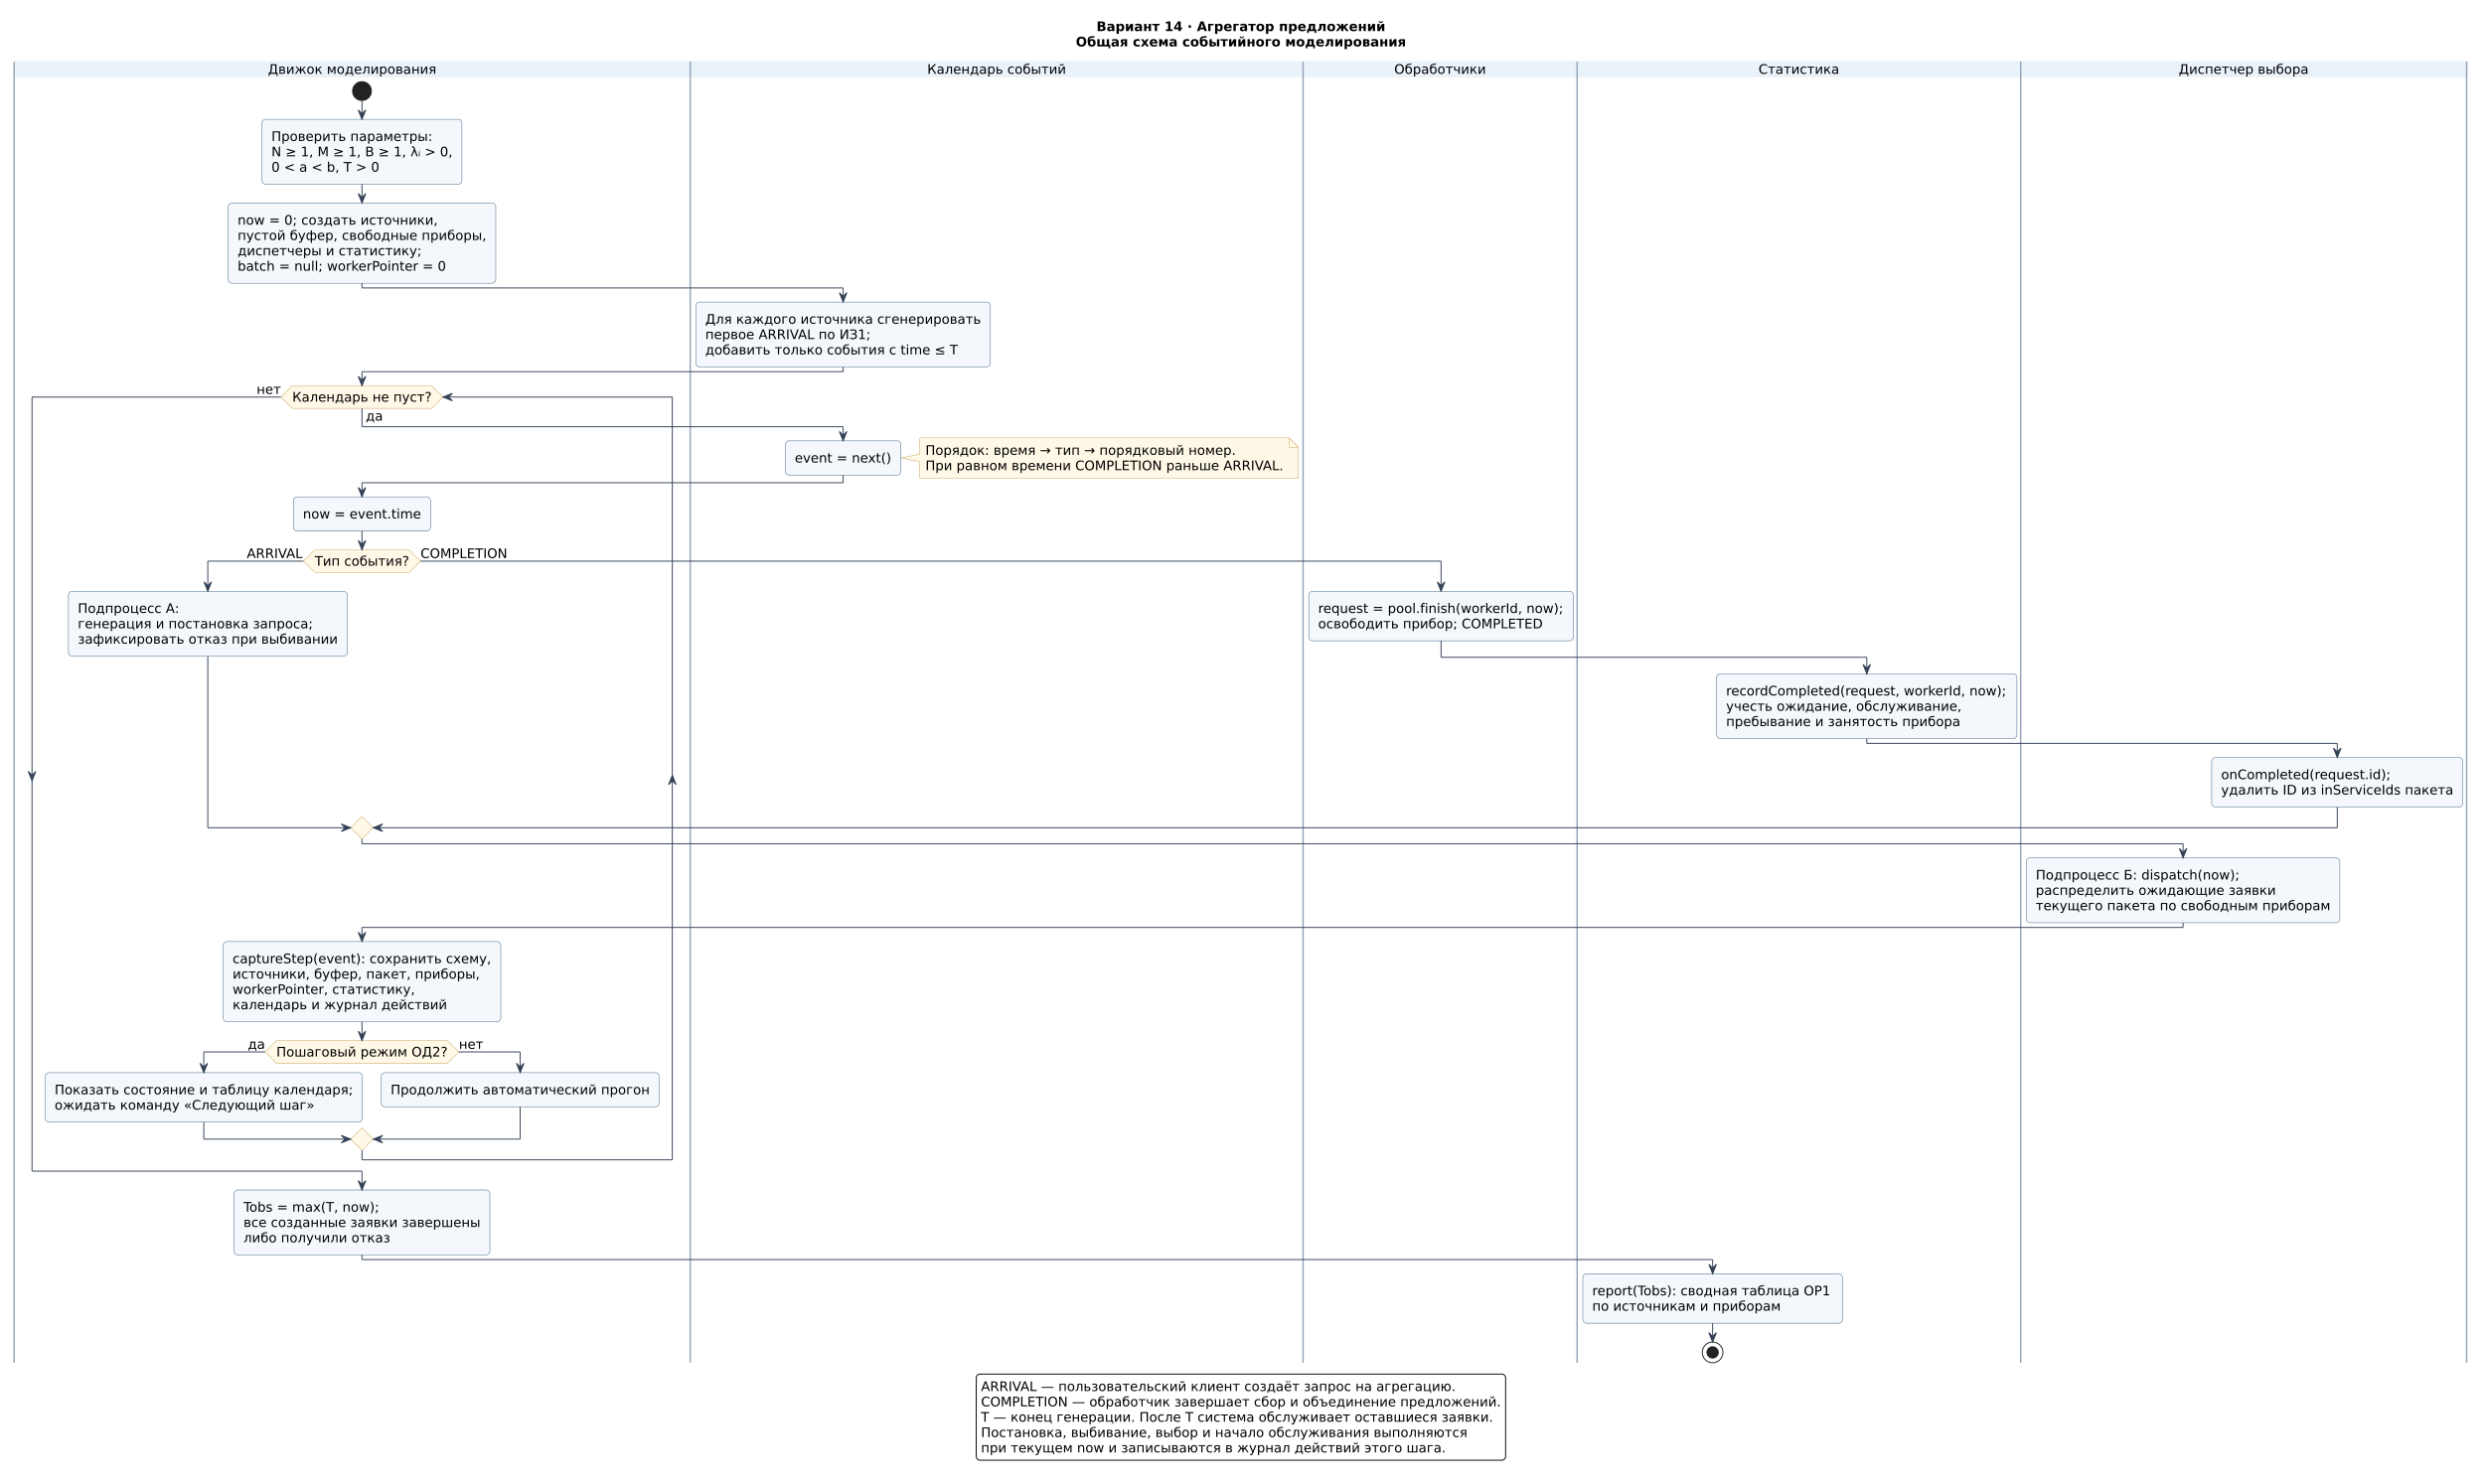
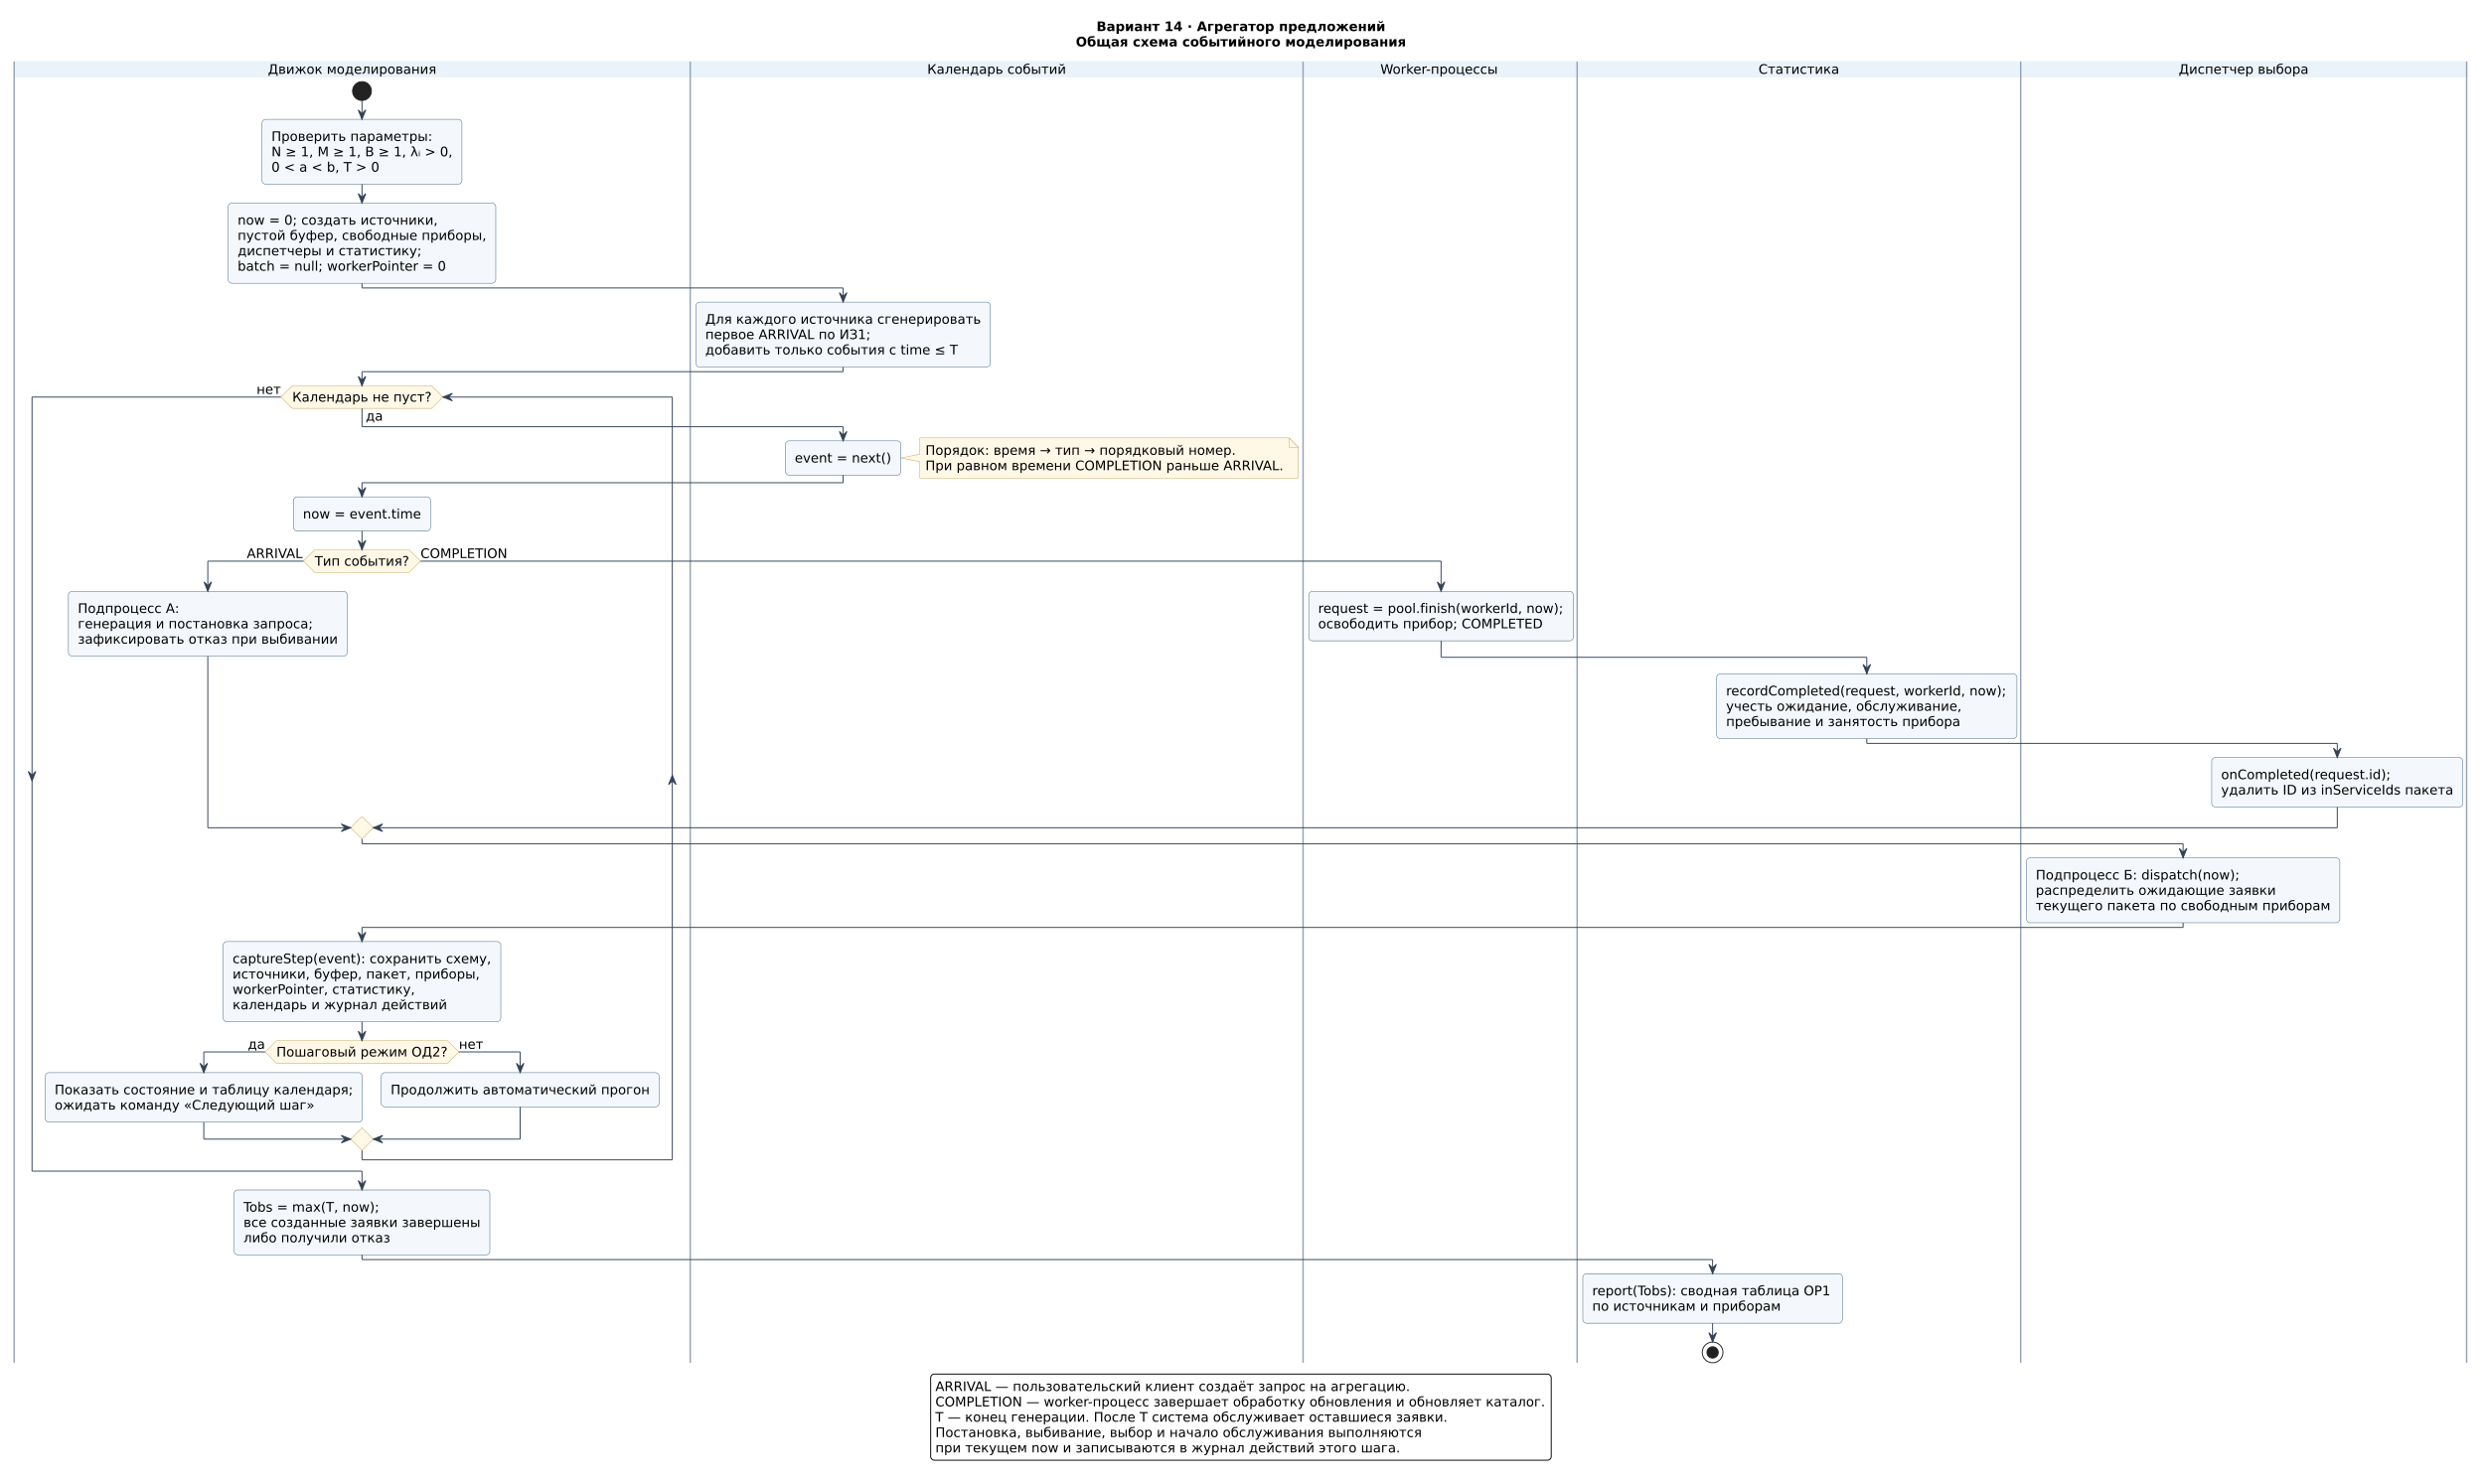
<svg xmlns="http://www.w3.org/2000/svg" contentStyleType="text/css" data-diagram-type="ACTIVITY" height="1575px" preserveAspectRatio="none" style="width:2637px;height:1575px;background:#FFFFFF;" version="1.1" viewBox="0 0 2637 1575" width="2637px" zoomAndPan="magnify">
  <defs />
  <g>
    <g class="title" data-source-line="22">
      <text fill="#000000" font-family="DejaVu Sans" font-size="14" font-weight="bold" lengthAdjust="spacing" textLength="306.749" x="1163.999" y="32.995">Вариант 14 · Агрегатор предложений</text>
      <text fill="#000000" font-family="DejaVu Sans" font-size="14" font-weight="bold" lengthAdjust="spacing" textLength="350.581" x="1142.083" y="49.292">Общая схема событийного моделирования</text>
    </g>
    <rect fill="#EAF2FA" height="16.297" style="stroke:#EAF2FA;stroke-width:1;" width="2604.748" x="15" y="65.395" />
    <ellipse cx="384.279" cy="96.692" fill="#222222" rx="10" ry="10" style="stroke:#222222;stroke-width:1;" />
    <rect fill="#F4F8FC" height="68.891" rx="4" ry="4" style="stroke:#3C6382;stroke-width:0.5;" width="212.247" x="278.156" y="126.692" />
    <text fill="#000000" font-family="DejaVu Sans" font-size="14" lengthAdjust="spacing" textLength="170.871" x="288.156" y="149.688">Проверить параметры:</text>
    <text fill="#000000" font-family="DejaVu Sans" font-size="14" lengthAdjust="spacing" textLength="192.247" x="288.156" y="165.984">N ≥ 1, M ≥ 1, B ≥ 1, λᵢ &gt; 0,</text>
    <text fill="#000000" font-family="DejaVu Sans" font-size="14" lengthAdjust="spacing" textLength="114.625" x="288.156" y="182.281">0 &lt; a &lt; b, T &gt; 0</text>
    <rect fill="#F4F8FC" height="85.188" rx="4" ry="4" style="stroke:#3C6382;stroke-width:0.5;" width="284.086" x="242.236" y="215.583" />
    <text fill="#000000" font-family="DejaVu Sans" font-size="14" lengthAdjust="spacing" textLength="212.461" x="252.236" y="238.578">now = 0; создать источники,</text>
    <text fill="#000000" font-family="DejaVu Sans" font-size="14" lengthAdjust="spacing" textLength="264.086" x="252.236" y="254.875">пустой буфер, свободные приборы,</text>
    <text fill="#000000" font-family="DejaVu Sans" font-size="14" lengthAdjust="spacing" textLength="195.316" x="252.236" y="271.172">диспетчеры и статистику;</text>
    <text fill="#000000" font-family="DejaVu Sans" font-size="14" lengthAdjust="spacing" textLength="222.264" x="252.236" y="287.469">batch = null; workerPointer = 0</text>
    <rect fill="#F4F8FC" height="36.297" rx="4" ry="4" style="stroke:#3C6382;stroke-width:0.5;" width="145.474" x="311.542" y="527.602" />
    <text fill="#000000" font-family="DejaVu Sans" font-size="14" lengthAdjust="spacing" textLength="125.474" x="321.542" y="550.597">now = event.time</text>
    <polygon fill="#FFF8E7" points="334.124,583.898,434.434,583.898,446.434,595.898,434.434,607.898,334.124,607.898,322.124,595.898,334.124,583.898" style="stroke:#C9A75A;stroke-width:0.5;" />
    <text fill="#000000" font-family="DejaVu Sans" font-size="14" lengthAdjust="spacing" textLength="100.311" x="334.124" y="600.745">Тип события?</text>
    <text fill="#000000" font-family="DejaVu Sans" font-size="14" lengthAdjust="spacing" textLength="60.115" x="262.009" y="592.597">ARRIVAL</text>
    <text fill="#000000" font-family="DejaVu Sans" font-size="14" lengthAdjust="spacing" textLength="92.135" x="446.434" y="592.597">COMPLETION</text>
    <rect fill="#F4F8FC" height="68.891" rx="4" ry="4" style="stroke:#3C6382;stroke-width:0.5;" width="295.94" x="72.637" y="627.898" />
    <text fill="#000000" font-family="DejaVu Sans" font-size="14" lengthAdjust="spacing" textLength="107.659" x="82.637" y="650.894">Подпроцесс А:</text>
    <text fill="#000000" font-family="DejaVu Sans" font-size="14" lengthAdjust="spacing" textLength="249.477" x="82.637" y="667.19">генерация и постановка запроса;</text>
    <text fill="#000000" font-family="DejaVu Sans" font-size="14" lengthAdjust="spacing" textLength="275.94" x="82.637" y="683.487">зафиксировать отказ при выбивании</text>
    <polygon fill="#FFF8E7" points="384.279,866.977,396.279,878.977,384.279,890.977,372.279,878.977,384.279,866.977" style="stroke:#C9A75A;stroke-width:0.5;" />
    <rect fill="#F4F8FC" height="85.188" rx="4" ry="4" style="stroke:#3C6382;stroke-width:0.5;" width="294.75" x="236.904" y="999.867" />
    <text fill="#000000" font-family="DejaVu Sans" font-size="14" lengthAdjust="spacing" textLength="274.75" x="246.904" y="1022.862">captureStep(event): сохранить схему,</text>
    <text fill="#000000" font-family="DejaVu Sans" font-size="14" lengthAdjust="spacing" textLength="262.37" x="246.904" y="1039.159">источники, буфер, пакет, приборы,</text>
    <text fill="#000000" font-family="DejaVu Sans" font-size="14" lengthAdjust="spacing" textLength="194.606" x="246.904" y="1055.456">workerPointer, статистику,</text>
    <text fill="#000000" font-family="DejaVu Sans" font-size="14" lengthAdjust="spacing" textLength="227.753" x="246.904" y="1071.753">календарь и журнал действий</text>
    <polygon fill="#FFF8E7" points="293.392,1105.055,475.166,1105.055,487.166,1117.055,475.166,1129.055,293.392,1129.055,281.392,1117.055,293.392,1105.055" style="stroke:#C9A75A;stroke-width:0.5;" />
    <text fill="#000000" font-family="DejaVu Sans" font-size="14" lengthAdjust="spacing" textLength="181.774" x="293.392" y="1121.901">Пошаговый режим ОД2?</text>
    <text fill="#000000" font-family="DejaVu Sans" font-size="14" lengthAdjust="spacing" textLength="18.259" x="263.133" y="1113.753">да</text>
    <text fill="#000000" font-family="DejaVu Sans" font-size="14" lengthAdjust="spacing" textLength="25.922" x="487.166" y="1113.753">нет</text>
    <rect fill="#F4F8FC" height="52.594" rx="4" ry="4" style="stroke:#3C6382;stroke-width:0.5;" width="336.688" x="48" y="1139.055" />
    <text fill="#000000" font-family="DejaVu Sans" font-size="14" lengthAdjust="spacing" textLength="316.688" x="58" y="1162.05">Показать состояние и таблицу календаря;</text>
    <text fill="#000000" font-family="DejaVu Sans" font-size="14" lengthAdjust="spacing" textLength="275.919" x="58" y="1178.347">ожидать команду «Следующий шаг»</text>
    <rect fill="#F4F8FC" height="36.297" rx="4" ry="4" style="stroke:#3C6382;stroke-width:0.5;" width="295.051" x="404.688" y="1139.055" />
    <text fill="#000000" font-family="DejaVu Sans" font-size="14" lengthAdjust="spacing" textLength="275.051" x="414.688" y="1162.05">Продолжить автоматический прогон</text>
    <polygon fill="#FFF8E7" points="384.279,1197.648,396.279,1209.648,384.279,1221.648,372.279,1209.648,384.279,1197.648" style="stroke:#C9A75A;stroke-width:0.5;" />
    <polygon fill="#FFF8E7" points="310.27,409.661,458.288,409.661,470.288,421.661,458.288,433.661,310.27,433.661,298.27,421.661,310.27,409.661" style="stroke:#C9A75A;stroke-width:0.5;" />
    <text fill="#000000" font-family="DejaVu Sans" font-size="14" lengthAdjust="spacing" textLength="18.259" x="388.279" y="446.656">да</text>
    <text fill="#000000" font-family="DejaVu Sans" font-size="14" lengthAdjust="spacing" textLength="148.019" x="310.27" y="426.508">Календарь не пуст?</text>
    <text fill="#000000" font-family="DejaVu Sans" font-size="14" lengthAdjust="spacing" textLength="25.922" x="272.348" y="418.359">нет</text>
    <rect fill="#F4F8FC" height="68.891" rx="4" ry="4" style="stroke:#3C6382;stroke-width:0.5;" width="271.508" x="248.525" y="1263.648" />
    <text fill="#000000" font-family="DejaVu Sans" font-size="14" lengthAdjust="spacing" textLength="146.412" x="258.525" y="1286.644">Tobs = max(T, now);</text>
    <text fill="#000000" font-family="DejaVu Sans" font-size="14" lengthAdjust="spacing" textLength="251.508" x="258.525" y="1302.94">все созданные заявки завершены</text>
    <text fill="#000000" font-family="DejaVu Sans" font-size="14" lengthAdjust="spacing" textLength="155.716" x="258.525" y="1319.237">либо получили отказ</text>
    <line style="stroke:#94A3B8;stroke-width:1.5;" x1="15" x2="15" y1="65.395" y2="1447.133" />
    <rect fill="#F4F8FC" height="68.891" rx="4" ry="4" style="stroke:#3C6382;stroke-width:0.5;" width="312.653" x="738.739" y="320.771" />
    <text fill="#000000" font-family="DejaVu Sans" font-size="14" lengthAdjust="spacing" textLength="292.653" x="748.739" y="343.766">Для каждого источника сгенерировать</text>
    <text fill="#000000" font-family="DejaVu Sans" font-size="14" lengthAdjust="spacing" textLength="176.34" x="748.739" y="360.062">первое ARRIVAL по ИЗ1;</text>
    <text fill="#000000" font-family="DejaVu Sans" font-size="14" lengthAdjust="spacing" textLength="268.092" x="748.739" y="376.359">добавить только события с time ≤ T</text>
    <path d="M976.411,465.008 L976.411,482.305 L956.411,486.305 L976.411,490.305 L976.411,507.602 A0,0 0 0 0 976.411,507.602 L1378.343,507.602 A0,0 0 0 0 1378.343,507.602 L1378.343,475.008 L1368.343,465.008 L976.411,465.008 A0,0 0 0 0 976.411,465.008" fill="#FFF8E7" style="stroke:#C9A75A;stroke-width:0.5;" />
    <path d="M1368.343,465.008 L1368.343,475.008 L1378.343,475.008 L1368.343,465.008" fill="#FFF8E7" style="stroke:#C9A75A;stroke-width:0.5;" />
    <text fill="#000000" font-family="DejaVu Sans" font-size="14" lengthAdjust="spacing" textLength="329.485" x="982.411" y="483.003">Порядок: время → тип → порядковый номер.</text>
    <text fill="#000000" font-family="DejaVu Sans" font-size="14" lengthAdjust="spacing" textLength="380.933" x="982.411" y="499.3">При равном времени COMPLETION раньше ARRIVAL.</text>
    <rect fill="#F4F8FC" height="36.297" rx="4" ry="4" style="stroke:#3C6382;stroke-width:0.5;" width="122.689" x="833.721" y="468.156" />
    <text fill="#000000" font-family="DejaVu Sans" font-size="14" lengthAdjust="spacing" textLength="102.689" x="843.721" y="491.151">event = next()</text>
    <line style="stroke:#94A3B8;stroke-width:1.5;" x1="732.739" x2="732.739" y1="65.395" y2="1447.133" />
    <rect fill="#F4F8FC" height="52.594" rx="4" ry="4" style="stroke:#3C6382;stroke-width:0.5;" width="280.955" x="1389.343" y="627.898" />
    <text fill="#000000" font-family="DejaVu Sans" font-size="14" lengthAdjust="spacing" textLength="260.955" x="1399.343" y="650.894">request = pool.finish(workerId, now);</text>
    <text fill="#000000" font-family="DejaVu Sans" font-size="14" lengthAdjust="spacing" textLength="238.444" x="1399.343" y="667.19">освободить прибор; COMPLETED</text>
    <line style="stroke:#94A3B8;stroke-width:1.5;" x1="1383.343" x2="1383.343" y1="65.395" y2="1447.133" />
    <rect fill="#F4F8FC" height="68.891" rx="4" ry="4" style="stroke:#3C6382;stroke-width:0.5;" width="318.751" x="1822.393" y="715.492" />
    <text fill="#000000" font-family="DejaVu Sans" font-size="14" lengthAdjust="spacing" textLength="298.751" x="1832.393" y="738.487">recordCompleted(request, workerId, now);</text>
    <text fill="#000000" font-family="DejaVu Sans" font-size="14" lengthAdjust="spacing" textLength="250.011" x="1832.393" y="754.784">учесть ожидание, обслуживание,</text>
    <text fill="#000000" font-family="DejaVu Sans" font-size="14" lengthAdjust="spacing" textLength="248.712" x="1832.393" y="771.081">пребывание и занятость прибора</text>
    <rect fill="#F4F8FC" height="52.594" rx="4" ry="4" style="stroke:#3C6382;stroke-width:0.5;" width="275.596" x="1680.298" y="1352.539" />
    <text fill="#000000" font-family="DejaVu Sans" font-size="14" lengthAdjust="spacing" textLength="255.596" x="1690.298" y="1375.534">report(Tobs): сводная таблица ОР1</text>
    <text fill="#000000" font-family="DejaVu Sans" font-size="14" lengthAdjust="spacing" textLength="200.17" x="1690.298" y="1391.831">по источникам и приборам</text>
    <ellipse cx="1818.096" cy="1436.133" fill="none" rx="11" ry="11" style="stroke:#222222;stroke-width:1;" />
    <ellipse cx="1818.096" cy="1436.133" fill="#222222" rx="6" ry="6" style="stroke:#222222;stroke-width:1;" />
    <line style="stroke:#94A3B8;stroke-width:1.5;" x1="1674.298" x2="1674.298" y1="65.395" y2="1447.133" />
    <rect fill="#F4F8FC" height="52.594" rx="4" ry="4" style="stroke:#3C6382;stroke-width:0.5;" width="266.6" x="2347.923" y="804.383" />
    <text fill="#000000" font-family="DejaVu Sans" font-size="14" lengthAdjust="spacing" textLength="180.189" x="2357.923" y="827.378">onCompleted(request.id);</text>
    <text fill="#000000" font-family="DejaVu Sans" font-size="14" lengthAdjust="spacing" textLength="246.6" x="2357.923" y="843.675">удалить ID из inServiceIds пакета</text>
    <rect fill="#F4F8FC" height="68.891" rx="4" ry="4" style="stroke:#3C6382;stroke-width:0.5;" width="332.812" x="2151.144" y="910.977" />
    <text fill="#000000" font-family="DejaVu Sans" font-size="14" lengthAdjust="spacing" textLength="216.262" x="2161.144" y="933.972">Подпроцесс Б: dispatch(now);</text>
    <text fill="#000000" font-family="DejaVu Sans" font-size="14" lengthAdjust="spacing" textLength="254.933" x="2161.144" y="950.269">распределить ожидающие заявки</text>
    <text fill="#000000" font-family="DejaVu Sans" font-size="14" lengthAdjust="spacing" textLength="312.812" x="2161.144" y="966.565">текущего пакета по свободным приборам</text>
    <line style="stroke:#94A3B8;stroke-width:1.5;" x1="2145.144" x2="2145.144" y1="65.395" y2="1447.133" />
    <line style="stroke:#94A3B8;stroke-width:1.5;" x1="2618.523" x2="2618.523" y1="65.395" y2="1447.133" />
    <line style="stroke:#334155;stroke-width:1;" x1="384.279" x2="384.279" y1="106.692" y2="126.692" />
    <polygon fill="#334155" points="380.279,116.692,384.279,126.692,388.279,116.692,384.279,120.692" style="stroke:#334155;stroke-width:1;" />
    <line style="stroke:#334155;stroke-width:1;" x1="384.279" x2="384.279" y1="195.583" y2="215.583" />
    <polygon fill="#334155" points="380.279,205.583,384.279,215.583,388.279,205.583,384.279,209.583" style="stroke:#334155;stroke-width:1;" />
    <line style="stroke:#334155;stroke-width:1;" x1="322.124" x2="220.606" y1="595.898" y2="595.898" />
    <line style="stroke:#334155;stroke-width:1;" x1="220.606" x2="220.606" y1="595.898" y2="627.898" />
    <polygon fill="#334155" points="216.606,617.898,220.606,627.898,224.606,617.898,220.606,621.898" style="stroke:#334155;stroke-width:1;" />
    <line style="stroke:#334155;stroke-width:1;" x1="220.606" x2="220.606" y1="696.789" y2="878.977" />
    <line style="stroke:#334155;stroke-width:1;" x1="220.606" x2="372.279" y1="878.977" y2="878.977" />
    <polygon fill="#334155" points="362.279,874.977,372.279,878.977,362.279,882.977,366.279,878.977" style="stroke:#334155;stroke-width:1;" />
    <line style="stroke:#334155;stroke-width:1;" x1="384.279" x2="384.279" y1="563.898" y2="583.898" />
    <polygon fill="#334155" points="380.279,573.898,384.279,583.898,388.279,573.898,384.279,577.898" style="stroke:#334155;stroke-width:1;" />
    <line style="stroke:#334155;stroke-width:1;" x1="281.392" x2="216.344" y1="1117.055" y2="1117.055" />
    <line style="stroke:#334155;stroke-width:1;" x1="216.344" x2="216.344" y1="1117.055" y2="1139.055" />
    <polygon fill="#334155" points="212.344,1129.055,216.344,1139.055,220.344,1129.055,216.344,1133.055" style="stroke:#334155;stroke-width:1;" />
    <line style="stroke:#334155;stroke-width:1;" x1="487.166" x2="552.214" y1="1117.055" y2="1117.055" />
    <line style="stroke:#334155;stroke-width:1;" x1="552.214" x2="552.214" y1="1117.055" y2="1139.055" />
    <polygon fill="#334155" points="548.214,1129.055,552.214,1139.055,556.214,1129.055,552.214,1133.055" style="stroke:#334155;stroke-width:1;" />
    <line style="stroke:#334155;stroke-width:1;" x1="216.344" x2="216.344" y1="1191.648" y2="1209.648" />
    <line style="stroke:#334155;stroke-width:1;" x1="216.344" x2="372.279" y1="1209.648" y2="1209.648" />
    <polygon fill="#334155" points="362.279,1205.648,372.279,1209.648,362.279,1213.648,366.279,1209.648" style="stroke:#334155;stroke-width:1;" />
    <line style="stroke:#334155;stroke-width:1;" x1="552.214" x2="552.214" y1="1175.352" y2="1209.648" />
    <line style="stroke:#334155;stroke-width:1;" x1="552.214" x2="396.279" y1="1209.648" y2="1209.648" />
    <polygon fill="#334155" points="406.279,1205.648,396.279,1209.648,406.279,1213.648,402.279,1209.648" style="stroke:#334155;stroke-width:1;" />
    <line style="stroke:#334155;stroke-width:1;" x1="384.279" x2="384.279" y1="1085.055" y2="1105.055" />
    <polygon fill="#334155" points="380.279,1095.055,384.279,1105.055,388.279,1095.055,384.279,1099.055" style="stroke:#334155;stroke-width:1;" />
    <line style="stroke:#334155;stroke-width:1;" x1="384.279" x2="384.279" y1="1221.648" y2="1231.648" />
    <line style="stroke:#334155;stroke-width:1;" x1="384.279" x2="713.739" y1="1231.648" y2="1231.648" />
    <polygon fill="#334155" points="709.739,833.18,713.739,823.18,717.739,833.18,713.739,829.18" style="stroke:#334155;stroke-width:1;" />
    <line style="stroke:#334155;stroke-width:1;" x1="713.739" x2="713.739" y1="421.661" y2="1231.648" />
    <line style="stroke:#334155;stroke-width:1;" x1="713.739" x2="470.288" y1="421.661" y2="421.661" />
    <polygon fill="#334155" points="480.288,417.661,470.288,421.661,480.288,425.661,476.288,421.661" style="stroke:#334155;stroke-width:1;" />
    <line style="stroke:#334155;stroke-width:1;" x1="298.27" x2="34" y1="421.661" y2="421.661" />
    <polygon fill="#334155" points="30,819.18,34,829.18,38,819.18,34,823.18" style="stroke:#334155;stroke-width:1;" />
    <line style="stroke:#334155;stroke-width:1;" x1="34" x2="34" y1="421.661" y2="1243.648" />
    <line style="stroke:#334155;stroke-width:1;" x1="34" x2="384.279" y1="1243.648" y2="1243.648" />
    <line style="stroke:#334155;stroke-width:1;" x1="384.279" x2="384.279" y1="1243.648" y2="1263.648" />
    <polygon fill="#334155" points="380.279,1253.648,384.279,1263.648,388.279,1253.648,384.279,1257.648" style="stroke:#334155;stroke-width:1;" />
    <line style="stroke:#334155;stroke-width:1;" x1="1818.096" x2="1818.096" y1="1405.133" y2="1425.133" />
    <polygon fill="#334155" points="1814.096,1415.133,1818.096,1425.133,1822.096,1415.133,1818.096,1419.133" style="stroke:#334155;stroke-width:1;" />
    <line style="stroke:#334155;stroke-width:1;" x1="384.279" x2="384.279" y1="300.771" y2="305.771" />
    <line style="stroke:#334155;stroke-width:1;" x1="384.279" x2="895.066" y1="305.771" y2="305.771" />
    <line style="stroke:#334155;stroke-width:1;" x1="895.066" x2="895.066" y1="305.771" y2="320.771" />
    <polygon fill="#334155" points="891.066,310.771,895.066,320.771,899.066,310.771,895.066,314.771" style="stroke:#334155;stroke-width:1;" />
    <line style="stroke:#334155;stroke-width:1;" x1="895.066" x2="895.066" y1="504.453" y2="512.602" />
    <line style="stroke:#334155;stroke-width:1;" x1="895.066" x2="384.279" y1="512.602" y2="512.602" />
    <line style="stroke:#334155;stroke-width:1;" x1="384.279" x2="384.279" y1="512.602" y2="527.602" />
    <polygon fill="#334155" points="380.279,517.602,384.279,527.602,388.279,517.602,384.279,521.602" style="stroke:#334155;stroke-width:1;" />
    <line style="stroke:#334155;stroke-width:1;" x1="1529.821" x2="1529.821" y1="680.492" y2="697.992" />
    <line style="stroke:#334155;stroke-width:1;" x1="1529.821" x2="1981.769" y1="697.992" y2="697.992" />
    <line style="stroke:#334155;stroke-width:1;" x1="1981.769" x2="1981.769" y1="697.992" y2="715.492" />
    <polygon fill="#334155" points="1977.769,705.492,1981.769,715.492,1985.769,705.492,1981.769,709.492" style="stroke:#334155;stroke-width:1;" />
    <line style="stroke:#334155;stroke-width:1;" x1="1981.769" x2="1981.769" y1="784.383" y2="789.383" />
    <line style="stroke:#334155;stroke-width:1;" x1="1981.769" x2="2481.223" y1="789.383" y2="789.383" />
    <line style="stroke:#334155;stroke-width:1;" x1="2481.223" x2="2481.223" y1="789.383" y2="804.383" />
    <polygon fill="#334155" points="2477.223,794.383,2481.223,804.383,2485.223,794.383,2481.223,798.383" style="stroke:#334155;stroke-width:1;" />
    <line style="stroke:#334155;stroke-width:1;" x1="446.434" x2="1529.821" y1="595.898" y2="595.898" />
    <line style="stroke:#334155;stroke-width:1;" x1="1529.821" x2="1529.821" y1="595.898" y2="627.898" />
    <polygon fill="#334155" points="1525.821,617.898,1529.821,627.898,1533.821,617.898,1529.821,621.898" style="stroke:#334155;stroke-width:1;" />
    <line style="stroke:#334155;stroke-width:1;" x1="2481.223" x2="2481.223" y1="856.977" y2="878.977" />
    <line style="stroke:#334155;stroke-width:1;" x1="2481.223" x2="396.279" y1="878.977" y2="878.977" />
    <polygon fill="#334155" points="406.279,874.977,396.279,878.977,406.279,882.977,402.279,878.977" style="stroke:#334155;stroke-width:1;" />
    <line style="stroke:#334155;stroke-width:1;" x1="384.279" x2="384.279" y1="890.977" y2="895.977" />
    <line style="stroke:#334155;stroke-width:1;" x1="384.279" x2="2317.55" y1="895.977" y2="895.977" />
    <line style="stroke:#334155;stroke-width:1;" x1="2317.55" x2="2317.55" y1="895.977" y2="910.977" />
    <polygon fill="#334155" points="2313.55,900.977,2317.55,910.977,2321.55,900.977,2317.55,904.977" style="stroke:#334155;stroke-width:1;" />
    <line style="stroke:#334155;stroke-width:1;" x1="2317.55" x2="2317.55" y1="979.867" y2="984.867" />
    <line style="stroke:#334155;stroke-width:1;" x1="2317.55" x2="384.279" y1="984.867" y2="984.867" />
    <line style="stroke:#334155;stroke-width:1;" x1="384.279" x2="384.279" y1="984.867" y2="999.867" />
    <polygon fill="#334155" points="380.279,989.867,384.279,999.867,388.279,989.867,384.279,993.867" style="stroke:#334155;stroke-width:1;" />
    <line style="stroke:#334155;stroke-width:1;" x1="384.279" x2="384.279" y1="433.661" y2="453.156" />
    <line style="stroke:#334155;stroke-width:1;" x1="384.279" x2="895.066" y1="453.156" y2="453.156" />
    <line style="stroke:#334155;stroke-width:1;" x1="895.066" x2="895.066" y1="453.156" y2="468.156" />
    <polygon fill="#334155" points="891.066,458.156,895.066,468.156,899.066,458.156,895.066,462.156" style="stroke:#334155;stroke-width:1;" />
    <line style="stroke:#334155;stroke-width:1;" x1="895.066" x2="895.066" y1="389.661" y2="394.661" />
    <line style="stroke:#334155;stroke-width:1;" x1="895.066" x2="384.279" y1="394.661" y2="394.661" />
    <line style="stroke:#334155;stroke-width:1;" x1="384.279" x2="384.279" y1="394.661" y2="409.661" />
    <polygon fill="#334155" points="380.279,399.661,384.279,409.661,388.279,399.661,384.279,403.661" style="stroke:#334155;stroke-width:1;" />
    <line style="stroke:#334155;stroke-width:1;" x1="384.279" x2="384.279" y1="1332.539" y2="1337.539" />
    <line style="stroke:#334155;stroke-width:1;" x1="384.279" x2="1818.096" y1="1337.539" y2="1337.539" />
    <line style="stroke:#334155;stroke-width:1;" x1="1818.096" x2="1818.096" y1="1337.539" y2="1352.539" />
    <polygon fill="#334155" points="1814.096,1342.539,1818.096,1352.539,1822.096,1342.539,1818.096,1346.539" style="stroke:#334155;stroke-width:1;" />
    <text fill="#000000" font-family="DejaVu Sans" font-size="14" lengthAdjust="spacing" textLength="178.794" x="284.473" y="78.391">Движок моделирования</text>
    <text fill="#000000" font-family="DejaVu Sans" font-size="14" lengthAdjust="spacing" textLength="147.383" x="984.35" y="78.391">Календарь событий</text>
-     <text fill="#000000" font-family="DejaVu Sans" font-size="14" lengthAdjust="spacing" textLength="97.398" x="1480.122" y="78.391">Обработчики</text>
+     <text fill="#000000" font-family="DejaVu Sans" font-size="14" lengthAdjust="spacing" textLength="126.889" x="1465.377" y="78.391">Worker-процессы</text>
    <text fill="#000000" font-family="DejaVu Sans" font-size="14" lengthAdjust="spacing" textLength="85.75" x="1866.846" y="78.391">Статистика</text>
    <text fill="#000000" font-family="DejaVu Sans" font-size="14" lengthAdjust="spacing" textLength="137.847" x="2312.91" y="78.391">Диспетчер выбора</text>
    <g class="legend" data-source-line="63">
-       <rect fill="none" height="91.484" rx="4" ry="4" style="stroke:#000000;stroke-width:1;" width="561.934" x="1036.407" y="1459.133" />
-       <text fill="#000000" font-family="DejaVu Sans" font-size="14" lengthAdjust="spacing" textLength="504.793" x="1041.407" y="1477.128">ARRIVAL — пользовательский клиент создаёт запрос на агрегацию.</text>
-       <text fill="#000000" font-family="DejaVu Sans" font-size="14" lengthAdjust="spacing" textLength="551.934" x="1041.407" y="1493.425">COMPLETION — обработчик завершает сбор и объединение предложений.</text>
-       <text fill="#000000" font-family="DejaVu Sans" font-size="14" lengthAdjust="spacing" textLength="543.635" x="1041.407" y="1509.722">T — конец генерации. После T система обслуживает оставшиеся заявки.</text>
-       <text fill="#000000" font-family="DejaVu Sans" font-size="14" lengthAdjust="spacing" textLength="516.4" x="1041.407" y="1526.019">Постановка, выбивание, выбор и начало обслуживания выполняются</text>
-       <text fill="#000000" font-family="DejaVu Sans" font-size="14" lengthAdjust="spacing" textLength="493.473" x="1041.407" y="1542.315">при текущем now и записываются в журнал действий этого шага.</text>
+       <rect fill="none" height="91.484" rx="4" ry="4" style="stroke:#000000;stroke-width:1;" width="658.771" x="987.988" y="1459.133" />
+       <text fill="#000000" font-family="DejaVu Sans" font-size="14" lengthAdjust="spacing" textLength="504.793" x="992.988" y="1477.128">ARRIVAL — пользовательский клиент создаёт запрос на агрегацию.</text>
+       <text fill="#000000" font-family="DejaVu Sans" font-size="14" lengthAdjust="spacing" textLength="648.771" x="992.988" y="1493.425">COMPLETION — worker-процесс завершает обработку обновления и обновляет каталог.</text>
+       <text fill="#000000" font-family="DejaVu Sans" font-size="14" lengthAdjust="spacing" textLength="543.635" x="992.988" y="1509.722">T — конец генерации. После T система обслуживает оставшиеся заявки.</text>
+       <text fill="#000000" font-family="DejaVu Sans" font-size="14" lengthAdjust="spacing" textLength="516.4" x="992.988" y="1526.019">Постановка, выбивание, выбор и начало обслуживания выполняются</text>
+       <text fill="#000000" font-family="DejaVu Sans" font-size="14" lengthAdjust="spacing" textLength="493.473" x="992.988" y="1542.315">при текущем now и записываются в журнал действий этого шага.</text>
    </g>
  </g>
</svg>
